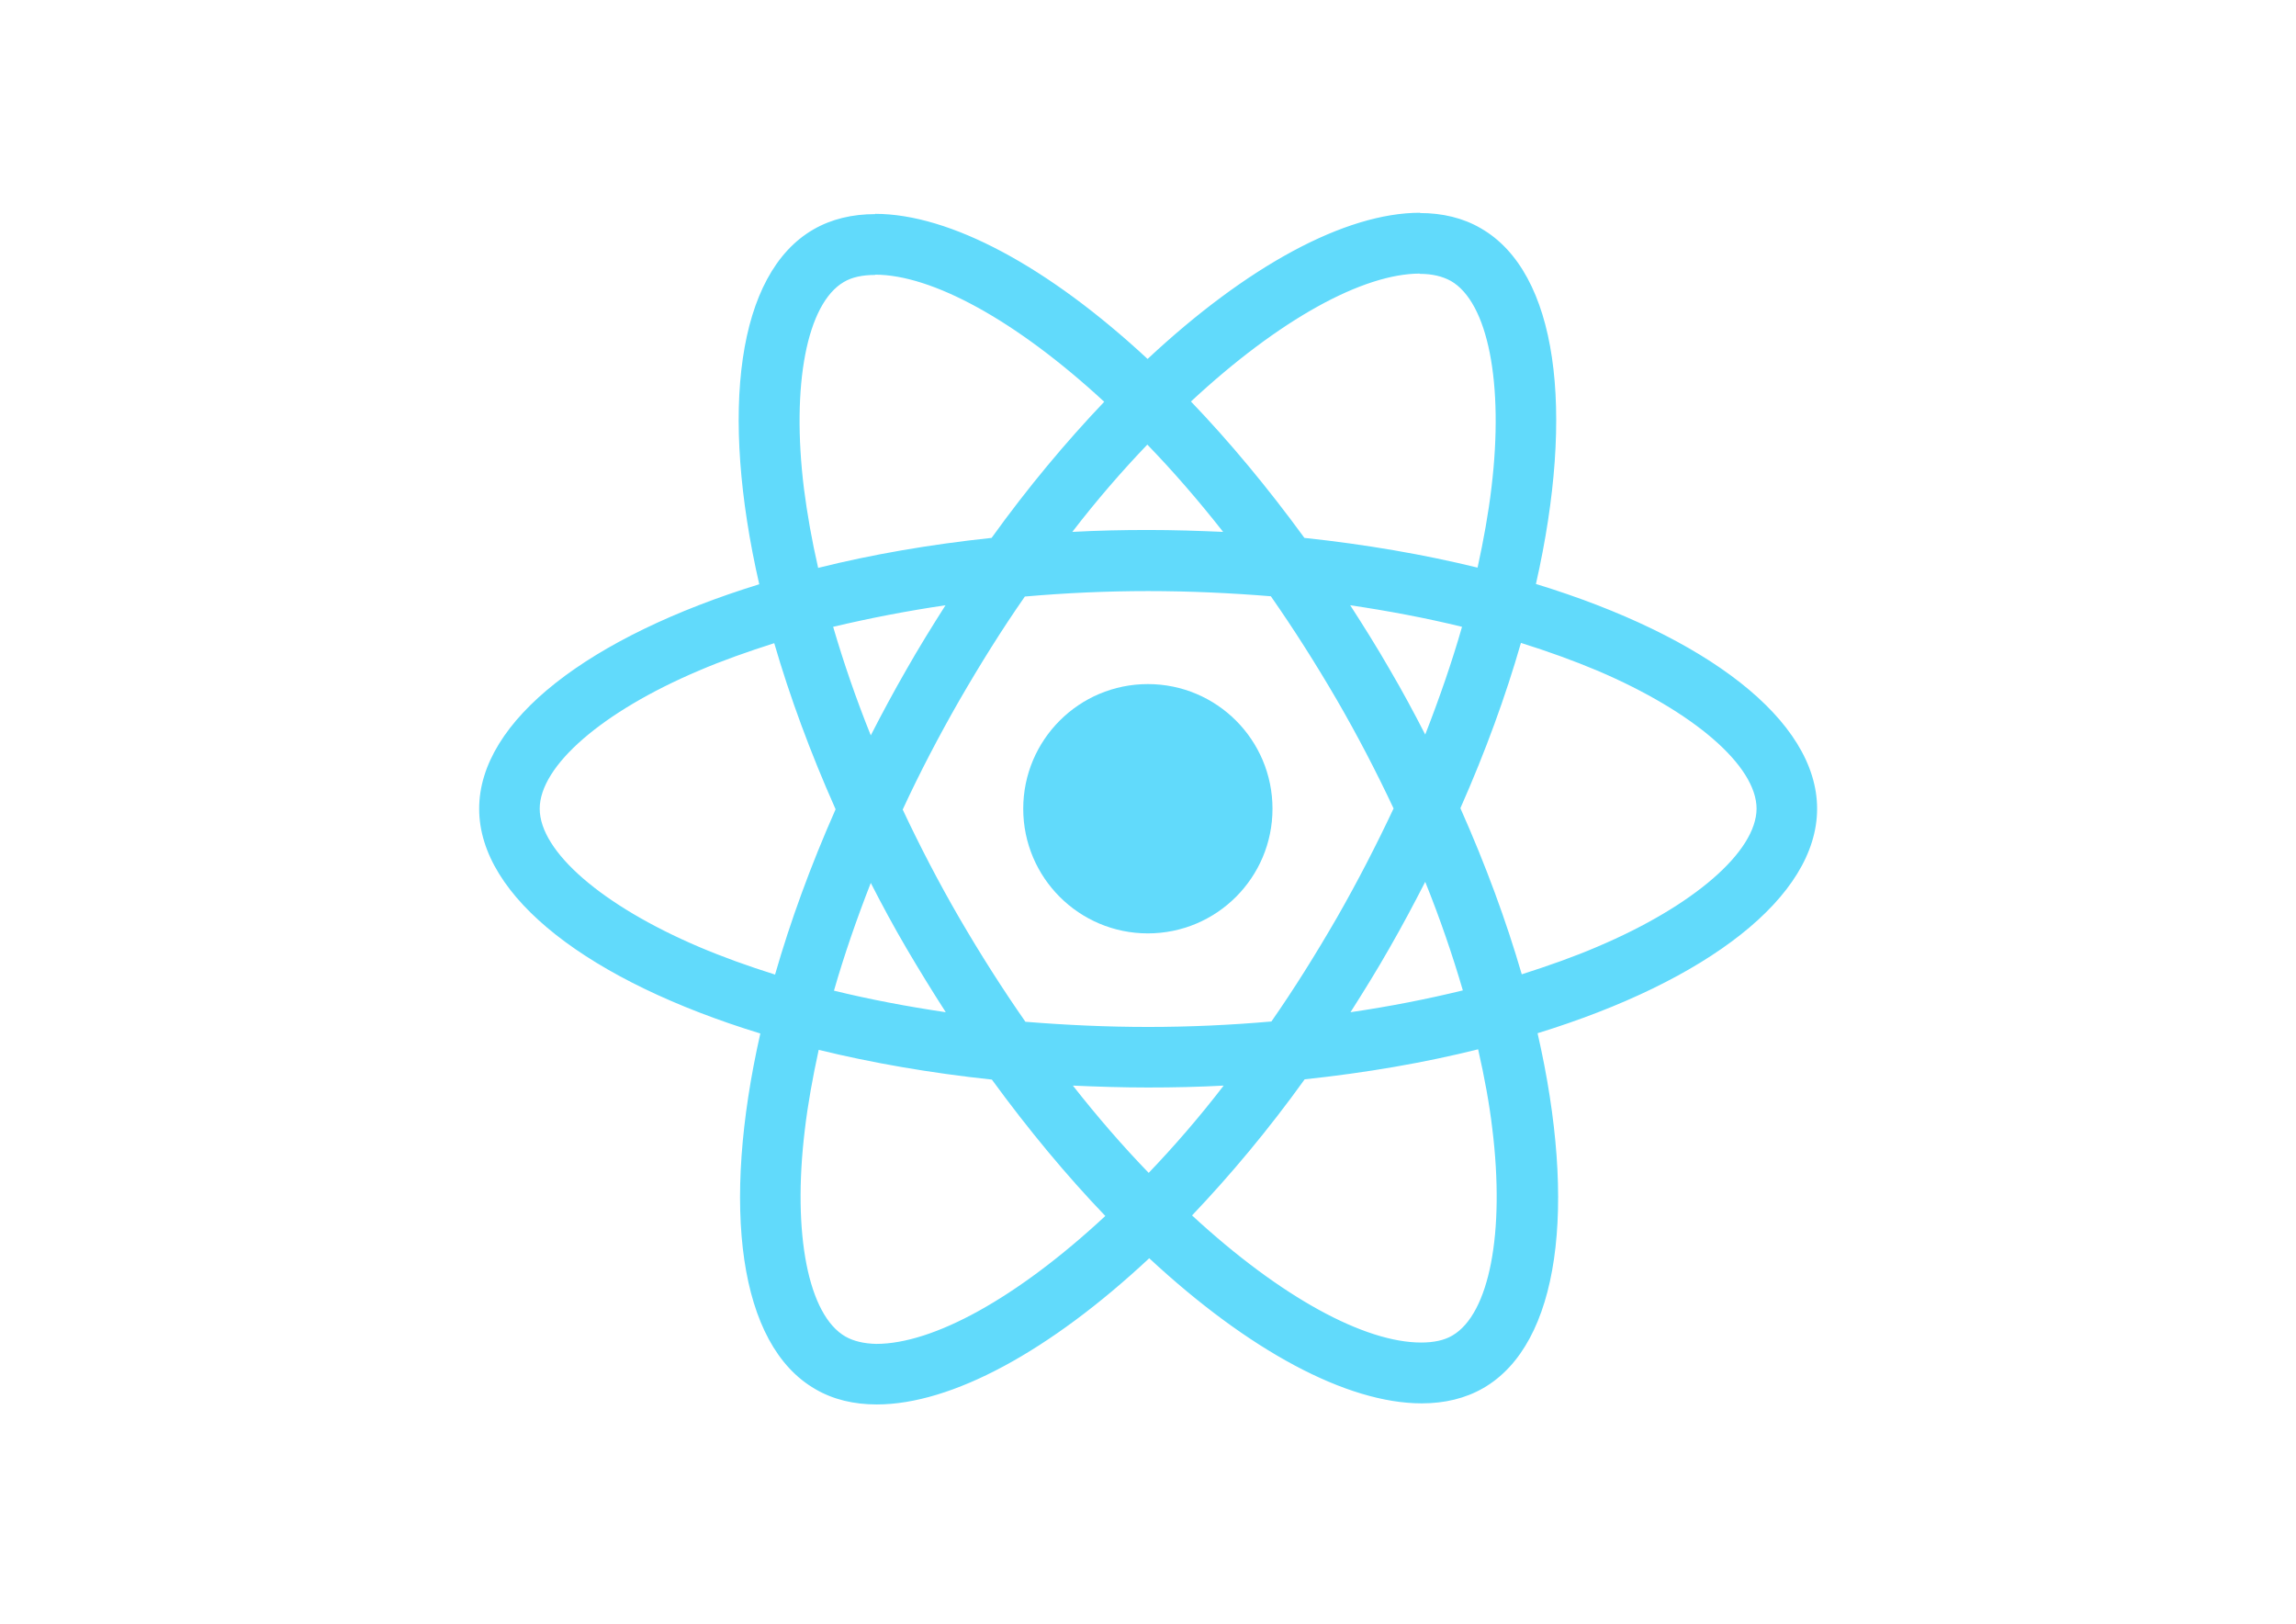
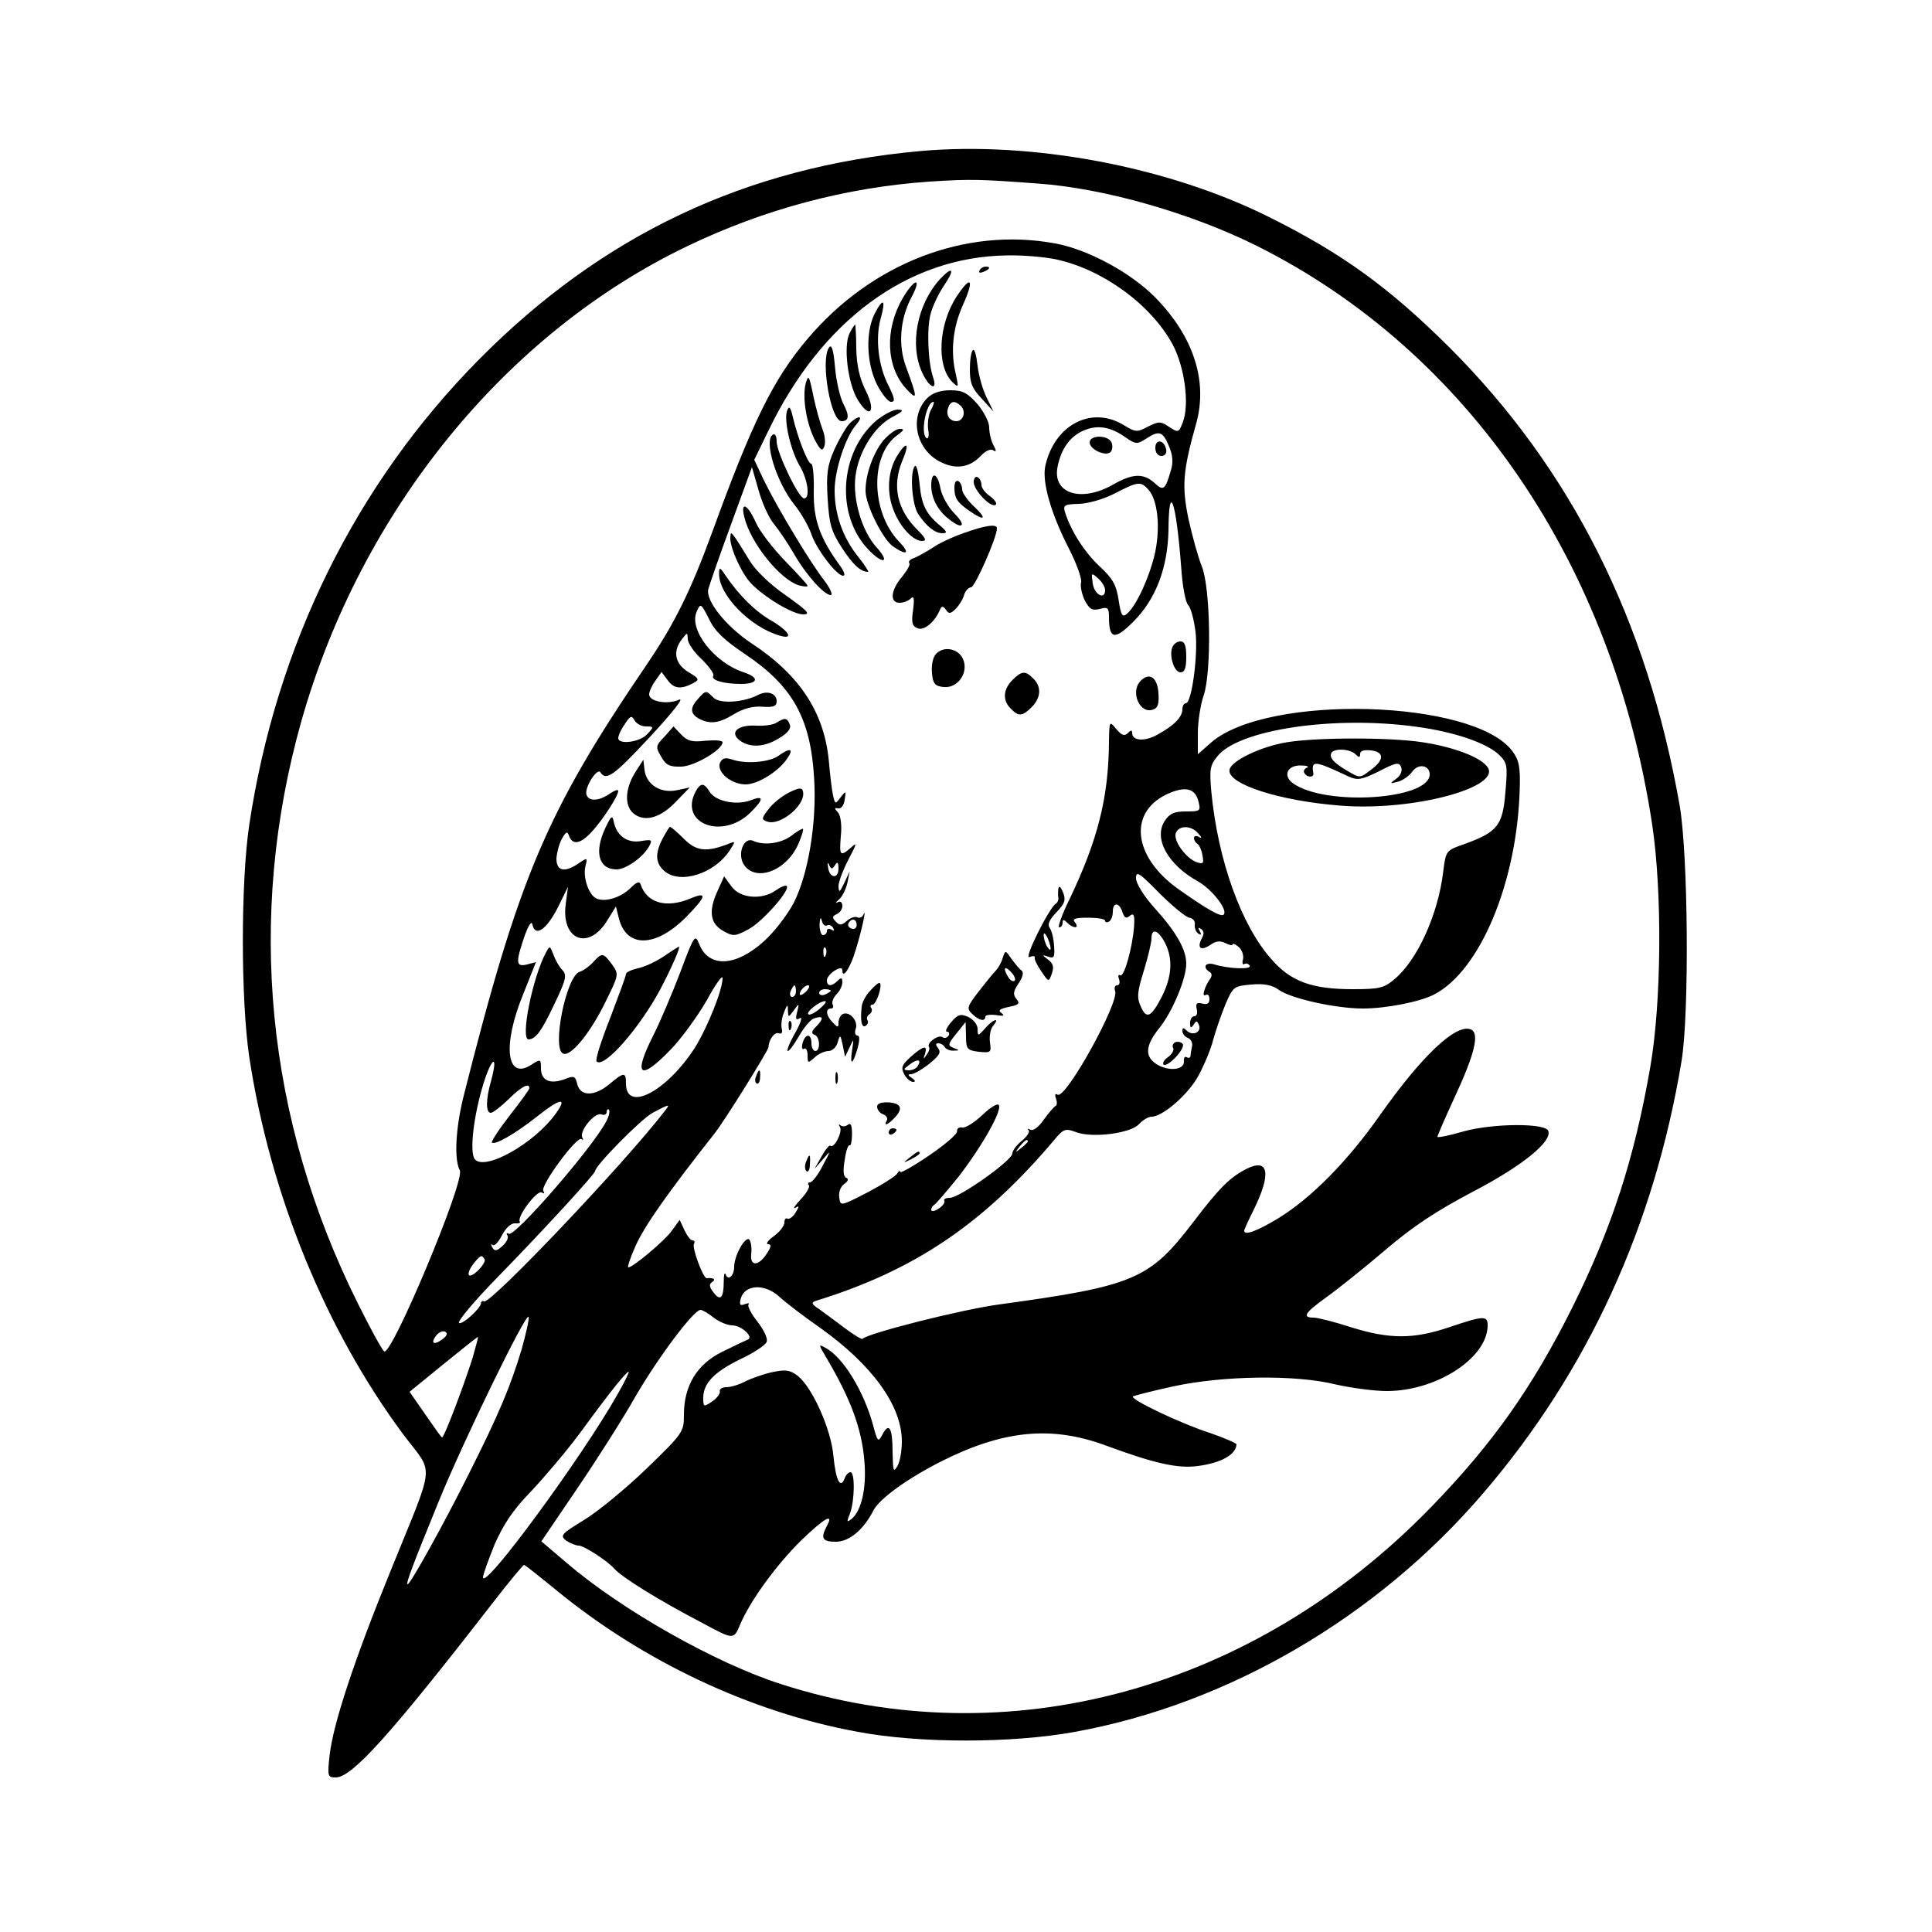
- <svg xmlns="http://www.w3.org/2000/svg" viewBox="0 0 841.9 595.3">
-   <g fill="#61DAFB">
-     <path d="M666.3 296.5c0-32.5-40.7-63.3-103.1-82.4 14.4-63.6 8-114.2-20.2-130.4-6.5-3.8-14.1-5.6-22.4-5.6v22.3c4.6 0 8.3.9 11.4 2.6 13.6 7.8 19.5 37.5 14.9 75.7-1.1 9.4-2.9 19.3-5.1 29.4-19.6-4.8-41-8.5-63.5-10.9-13.5-18.5-27.5-35.3-41.6-50 32.6-30.3 63.2-46.9 84-46.9V78c-27.5 0-63.5 19.6-99.9 53.6-36.4-33.8-72.4-53.2-99.9-53.2v22.3c20.7 0 51.4 16.5 84 46.6-14 14.7-28 31.4-41.3 49.9-22.6 2.4-44 6.1-63.6 11-2.3-10-4-19.7-5.2-29-4.7-38.2 1.1-67.9 14.6-75.8 3-1.8 6.9-2.6 11.5-2.6V78.5c-8.4 0-16 1.8-22.6 5.6-28.1 16.2-34.4 66.7-19.9 130.1-62.2 19.2-102.7 49.9-102.7 82.3 0 32.5 40.7 63.3 103.1 82.4-14.4 63.6-8 114.2 20.2 130.4 6.5 3.8 14.1 5.6 22.5 5.6 27.5 0 63.5-19.6 99.9-53.6 36.4 33.8 72.4 53.2 99.9 53.2 8.4 0 16-1.8 22.6-5.6 28.1-16.2 34.4-66.7 19.9-130.1 62-19.1 102.5-49.9 102.5-82.3zm-130.2-66.7c-3.7 12.9-8.3 26.2-13.5 39.5-4.1-8-8.4-16-13.1-24-4.6-8-9.5-15.8-14.4-23.4 14.2 2.1 27.9 4.7 41 7.9zm-45.8 106.5c-7.8 13.5-15.8 26.3-24.1 38.2-14.9 1.3-30 2-45.2 2-15.1 0-30.2-.7-45-1.9-8.3-11.9-16.4-24.6-24.2-38-7.6-13.1-14.5-26.4-20.8-39.8 6.2-13.4 13.2-26.8 20.7-39.9 7.8-13.5 15.8-26.3 24.1-38.2 14.9-1.3 30-2 45.2-2 15.1 0 30.2.7 45 1.9 8.3 11.9 16.4 24.6 24.2 38 7.6 13.1 14.5 26.4 20.8 39.8-6.3 13.4-13.2 26.8-20.7 39.9zm32.3-13c5.4 13.4 10 26.8 13.8 39.8-13.1 3.2-26.9 5.9-41.2 8 4.9-7.7 9.8-15.6 14.4-23.7 4.6-8 8.9-16.1 13-24.1zM421.2 430c-9.3-9.6-18.6-20.3-27.8-32 9 .4 18.2.7 27.5.7 9.4 0 18.7-.2 27.8-.7-9 11.7-18.3 22.4-27.5 32zm-74.4-58.9c-14.2-2.1-27.9-4.7-41-7.9 3.7-12.9 8.3-26.2 13.5-39.5 4.1 8 8.4 16 13.1 24 4.7 8 9.5 15.8 14.4 23.4zM420.7 163c9.3 9.6 18.6 20.3 27.8 32-9-.4-18.2-.7-27.5-.7-9.4 0-18.7.2-27.8.7 9-11.7 18.3-22.4 27.5-32zm-74 58.9c-4.9 7.7-9.8 15.6-14.4 23.7-4.6 8-8.9 16-13 24-5.4-13.4-10-26.8-13.8-39.8 13.1-3.1 26.9-5.8 41.2-7.9zm-90.5 125.2c-35.4-15.1-58.3-34.9-58.3-50.6 0-15.7 22.9-35.6 58.3-50.6 8.6-3.7 18-7 27.7-10.1 5.7 19.6 13.2 40 22.5 60.9-9.2 20.8-16.6 41.1-22.2 60.6-9.9-3.1-19.3-6.5-28-10.2zM310 490c-13.6-7.8-19.5-37.5-14.9-75.7 1.1-9.4 2.9-19.3 5.1-29.4 19.6 4.8 41 8.5 63.5 10.9 13.5 18.5 27.5 35.3 41.6 50-32.6 30.3-63.2 46.9-84 46.9-4.5-.1-8.3-1-11.3-2.7zm237.2-76.2c4.7 38.2-1.1 67.9-14.6 75.8-3 1.8-6.9 2.6-11.5 2.6-20.7 0-51.4-16.5-84-46.6 14-14.7 28-31.4 41.3-49.9 22.6-2.4 44-6.1 63.6-11 2.3 10.1 4.1 19.8 5.2 29.1zm38.5-66.7c-8.6 3.7-18 7-27.7 10.1-5.7-19.6-13.2-40-22.5-60.9 9.2-20.8 16.6-41.1 22.2-60.6 9.9 3.1 19.3 6.5 28.1 10.2 35.4 15.1 58.3 34.9 58.3 50.6-.1 15.7-23 35.6-58.4 50.6zM320.8 78.4z" />
-     <circle cx="420.9" cy="296.5" r="45.7" />
-     <path d="M520.5 78.1z" />
+ <svg xmlns="http://www.w3.org/2000/svg" version="1.0" width="500pt" height="500pt" viewBox="0 0 500 500" preserveAspectRatio="xMidYMid meet">
+   <g transform="translate(0,500) scale(0.1,-0.1)" fill="#000000" stroke="none">
+     <path d="M2381 4609 c-451 -41 -823 -217 -1143 -541 -317 -321 -523 -737 -593 -1203 -22 -148 -22 -451 0 -600 54 -356 198 -708 400 -979 79 -105 83 -62 -34 -351 -95 -233 -149 -397 -158 -478 -6 -54 -5 -57 16 -57 42 0 142 111 404 449 43 56 81 101 83 101 3 0 39 -29 82 -64 225 -185 504 -317 782 -368 160 -30 398 -30 562 0 397 72 782 297 1056 617 271 316 443 691 514 1120 20 123 17 533 -5 660 -84 480 -281 871 -596 1186 -156 155 -277 243 -468 338 -261 130 -612 196 -902 170z m305 -84 c172 -12 398 -77 568 -162 545 -273 920 -822 1022 -1498 26 -175 24 -458 -5 -626 -41 -236 -99 -416 -202 -623 -103 -206 -205 -351 -364 -515 -460 -475 -1098 -649 -1685 -459 -168 54 -409 190 -552 312 l-67 57 93 137 c51 75 119 182 150 237 58 100 151 225 169 225 5 0 20 -9 34 -20 14 -11 36 -20 48 -20 24 0 57 -31 40 -37 -5 -2 -35 -16 -65 -31 -66 -32 -100 -88 -100 -163 0 -45 -2 -48 -97 -140 -54 -52 -127 -112 -162 -133 -59 -36 -62 -40 -46 -53 11 -7 25 -13 33 -13 13 0 75 -40 92 -60 21 -23 114 -81 231 -142 78 -42 78 -42 95 -1 26 61 94 154 157 216 60 58 86 73 67 38 -17 -32 -12 -41 23 -41 35 0 72 31 98 82 16 30 88 82 175 126 161 81 285 93 426 41 127 -47 187 -60 238 -53 61 8 99 30 100 56 0 3 -30 16 -67 29 -73 23 -208 87 -201 95 3 2 49 14 104 26 129 28 317 31 421 5 40 -9 99 -17 132 -17 129 0 261 86 261 170 0 26 -11 25 -100 -5 -92 -31 -154 -31 -253 0 -43 14 -87 25 -97 25 -31 0 -24 12 33 53 28 20 97 75 151 121 72 62 135 103 228 152 125 65 205 129 195 157 -6 21 -144 20 -219 -1 -38 -11 -68 -17 -68 -14 0 3 20 49 44 101 53 114 66 168 42 177 -38 15 -126 -68 -234 -221 -84 -120 -179 -216 -264 -268 -56 -34 -88 -45 -88 -32 0 3 11 27 24 53 47 95 40 137 -20 106 -42 -22 -69 -49 -136 -137 -113 -148 -152 -165 -503 -213 -96 -13 -338 -74 -353 -89 -2 -2 -23 11 -46 28 -23 18 -53 39 -66 49 -19 12 -21 17 -10 21 257 79 436 200 621 420 22 26 27 27 54 17 42 -16 142 -3 163 21 9 10 24 19 32 19 29 0 96 58 122 107 14 26 32 68 38 93 7 25 21 66 32 92 19 44 21 46 66 50 34 3 54 -1 72 -14 31 -22 146 -48 217 -48 60 0 147 17 184 36 119 61 215 290 222 531 2 59 -2 76 -19 99 -99 134 -635 149 -780 22 l-34 -30 0 55 c0 30 7 74 15 97 21 61 18 280 -5 335 -9 22 -24 76 -34 121 -18 86 -15 125 20 249 30 109 -7 224 -106 325 -63 64 -173 124 -259 140 -232 43 -476 -51 -642 -248 -88 -104 -142 -214 -245 -497 -56 -153 -97 -237 -171 -346 -260 -382 -330 -548 -474 -1119 -20 -82 -24 -161 -9 -189 14 -27 -179 -487 -196 -468 -7 6 -37 62 -67 122 -239 478 -290 1002 -147 1509 154 543 528 1004 1001 1230 198 95 409 151 624 166 107 7 133 6 281 -5z m46 -196 c122 -26 246 -117 302 -219 32 -59 45 -157 27 -203 -10 -27 -12 -27 -35 -12 -22 15 -27 15 -55 1 -28 -15 -32 -15 -63 4 -84 51 -180 0 -203 -107 -8 -41 14 -120 61 -212 20 -39 34 -78 32 -88 -3 -10 2 -31 9 -46 12 -23 19 -28 39 -23 21 6 24 3 24 -21 0 -58 15 -60 63 -12 58 58 89 139 91 237 1 130 20 75 33 -97 3 -47 11 -90 18 -97 7 -7 15 -38 19 -69 7 -60 -10 -185 -25 -185 -5 0 -9 -7 -9 -16 0 -20 -23 -43 -66 -66 -33 -18 -64 -15 -64 5 0 8 -3 8 -11 0 -9 -9 -16 -6 -30 10 -18 22 -18 22 -19 -33 -1 -144 -29 -254 -102 -407 -20 -40 -31 -73 -27 -73 5 0 9 5 9 12 0 9 3 9 12 0 16 -16 33 -15 20 1 -8 9 0 12 34 12 24 0 44 -3 44 -8 0 -4 5 -5 10 -2 6 3 10 15 10 26 0 25 17 24 25 -2 5 -15 10 -17 19 -9 10 8 13 2 11 -27 -4 -55 -26 -134 -36 -127 -5 3 -6 -2 -3 -10 3 -9 1 -16 -5 -16 -6 0 -8 -7 -5 -15 11 -29 -128 -281 -149 -268 -6 4 -8 0 -4 -10 3 -9 3 -17 -1 -19 -4 -2 -18 -18 -31 -36 -13 -19 -27 -29 -34 -26 -7 4 -9 4 -5 -1 4 -4 -4 -16 -17 -27 -14 -11 -25 -26 -25 -33 0 -18 -137 -115 -162 -115 -11 0 -17 -4 -14 -8 2 -4 -4 -13 -15 -20 -10 -7 -19 -8 -19 -3 0 5 4 11 8 13 4 2 32 35 63 73 60 78 113 171 104 185 -3 6 -22 -6 -42 -25 -20 -19 -43 -34 -52 -33 -9 2 -15 -3 -14 -9 2 -7 -31 -35 -72 -63 -41 -28 -75 -47 -75 -43 0 4 -4 3 -8 -4 -4 -7 -39 -29 -77 -49 -70 -36 -70 -36 -73 -13 -2 13 3 28 13 35 10 7 12 13 5 16 -7 2 -9 18 -4 45 3 24 9 41 13 39 3 -2 6 11 6 29 0 23 -3 30 -11 24 -6 -5 -15 -5 -19 -1 -5 4 -5 1 -1 -5 7 -13 -16 -57 -25 -48 -3 2 -13 -10 -23 -28 l-18 -32 22 25 c21 25 21 24 -1 -17 -12 -24 -27 -43 -33 -43 -5 0 -6 -3 -3 -7 4 -4 -5 -20 -20 -36 -16 -17 -22 -27 -15 -23 11 7 11 4 1 -12 -7 -12 -17 -18 -21 -16 -4 3 -8 -1 -8 -10 0 -8 -12 -24 -27 -35 -16 -11 -22 -21 -15 -21 9 0 8 -7 -4 -25 -21 -32 -43 -33 -40 -1 2 14 0 30 -4 37 -9 14 -40 -39 -40 -70 0 -23 -16 -37 -22 -19 -3 7 -5 -2 -5 -20 0 -41 -9 -51 -27 -26 -11 14 -11 21 -3 26 11 7 3 12 -14 10 -9 -1 -39 80 -33 89 3 5 1 9 -4 9 -5 0 -14 12 -21 27 l-12 26 -21 -29 c-19 -26 -100 -94 -112 -94 -3 0 5 25 19 56 23 52 87 142 203 289 26 32 140 216 141 225 0 19 16 40 26 36 8 -3 11 2 8 12 -2 10 0 28 6 42 8 21 10 22 10 6 1 -20 1 -20 16 0 13 18 14 18 8 -5 -5 -19 -3 -22 7 -16 8 5 2 -13 -12 -38 -15 -26 -23 -47 -19 -47 4 0 17 18 29 39 12 21 29 42 38 45 25 9 27 1 7 -20 -13 -12 -14 -19 -5 -22 14 -4 16 -42 2 -42 -5 0 -10 9 -10 20 0 26 -16 26 -23 0 -3 -11 -1 -18 4 -14 5 3 9 -5 9 -17 0 -21 1 -21 18 -6 10 10 27 17 36 17 10 0 21 10 24 23 6 20 7 20 13 -8 l6 -30 12 25 c11 24 11 23 6 -9 -6 -41 2 -37 15 8 5 20 5 31 -1 31 -6 0 -8 8 -4 19 6 20 -18 46 -35 36 -5 -3 -10 -13 -10 -21 0 -14 -2 -14 -15 0 -17 17 -20 36 -4 36 5 0 7 5 4 10 -3 6 1 17 9 26 9 8 16 23 16 32 0 12 -3 13 -12 4 -16 -16 -28 -15 -28 1 0 7 9 18 20 25 13 8 20 8 20 1 0 -25 21 6 35 54 16 52 29 113 19 89 -3 -6 -10 -9 -15 -6 -6 3 -18 -1 -27 -9 -14 -12 -19 -13 -29 -2 -10 10 -9 14 2 19 8 3 15 13 15 21 0 10 -5 14 -12 10 -7 -4 -6 -1 3 7 9 7 18 27 22 43 l6 30 -14 -30 c-12 -25 -14 -26 -15 -9 0 12 12 43 26 70 21 40 23 46 7 31 -29 -25 -31 -22 -27 29 3 27 0 52 -7 61 -10 11 -10 13 0 11 8 -2 15 8 17 22 4 24 3 24 -11 6 -13 -18 -14 -17 -19 5 -3 13 -8 54 -11 90 -12 125 -75 222 -200 304 -66 44 -119 110 -112 140 3 11 29 87 59 168 l54 148 17 -59 c9 -33 27 -73 40 -88 13 -16 36 -50 51 -76 32 -56 79 -108 96 -108 6 0 -1 17 -17 38 -36 46 -122 189 -156 259 l-25 53 35 72 c138 289 363 454 620 457 40 1 96 -4 125 -10z m181 -461 c26 -18 30 -18 52 -4 35 23 44 20 60 -18 10 -23 12 -43 5 -64 -14 -49 -19 -54 -42 -32 -29 26 -57 25 -109 -5 -82 -46 -156 -22 -142 47 9 46 32 79 68 94 35 15 69 10 108 -18z m59 -135 c24 -27 31 -95 18 -160 -13 -62 -49 -141 -73 -161 -12 -11 -16 -5 -22 35 -6 39 -15 56 -50 88 -39 37 -73 90 -89 140 -5 18 -1 20 37 21 24 1 63 12 92 27 60 31 67 32 87 10z m-112 -260 c0 -27 -28 -12 -32 17 -4 28 -4 29 14 13 10 -9 18 -22 18 -30z m-933 -165 c124 -83 171 -166 180 -323 7 -114 -15 -247 -53 -322 -16 -30 -50 -75 -77 -99 -74 -67 -144 -69 -168 -6 -10 25 -13 21 -48 -73 -21 -55 -52 -128 -69 -162 -55 -108 -37 -123 44 -39 28 29 70 87 93 127 22 41 41 67 41 58 0 -31 -39 -128 -72 -181 -73 -113 -178 -168 -178 -92 0 30 -5 30 -42 -1 -39 -33 -76 -33 -84 -1 -5 21 -8 23 -33 13 -38 -14 -61 -3 -61 28 0 24 -1 25 -24 10 -65 -43 -77 48 -22 182 l33 83 -23 -6 c-29 -7 -30 4 -7 72 11 31 19 42 21 31 7 -33 36 -13 65 43 l27 55 -6 -45 c-12 -93 59 -121 107 -43 l23 37 8 -32 c20 -76 95 -74 173 4 54 55 57 68 10 48 -61 -25 -111 -11 -127 37 -3 9 -10 7 -26 -9 -24 -24 -64 -37 -87 -28 -21 8 -37 55 -30 84 6 23 5 23 -17 8 -36 -25 -58 -21 -58 12 1 15 7 38 14 51 11 19 14 21 19 7 9 -24 30 -20 59 12 27 29 68 92 68 105 0 5 -10 1 -22 -7 -27 -19 -54 -21 -60 -3 -7 17 28 72 36 58 15 -23 35 -8 130 94 59 64 88 101 73 94 -29 -13 -77 -5 -77 14 0 7 7 23 16 35 l16 23 15 -20 c16 -23 34 -26 65 -10 19 10 19 12 -11 30 -34 21 -41 53 -16 85 14 18 14 18 15 0 0 -10 16 -34 36 -52 19 -19 33 -38 30 -43 -7 -11 27 -21 71 -21 45 0 50 16 8 30 -77 25 -143 111 -122 157 10 23 11 22 32 -19 15 -32 40 -55 92 -90z m-255 -188 c20 0 21 -1 3 -20 -19 -21 -75 -28 -75 -10 0 6 7 22 17 36 14 22 18 23 25 10 5 -9 18 -16 30 -16z m1995 -1 c96 -13 178 -41 211 -71 23 -22 24 -27 18 -98 -7 -86 -20 -103 -105 -134 -49 -17 -49 -17 -56 -72 -13 -110 -67 -229 -126 -278 -27 -23 -39 -26 -108 -26 -106 0 -161 20 -211 78 -78 88 -138 256 -155 432 -5 57 -4 69 15 92 54 70 303 107 517 77z m-566 -191 c7 -27 6 -28 -32 -28 -30 0 -42 -5 -55 -25 -29 -45 8 -113 88 -157 36 -21 76 -73 65 -85 -7 -7 -42 13 -116 65 -122 86 -133 206 -21 251 40 16 63 9 71 -21z m0 -85 c10 -11 10 -14 2 -9 -7 4 -13 3 -13 -3 0 -5 4 -12 9 -15 5 -3 11 -17 13 -30 4 -21 2 -23 -16 -17 -28 11 -60 56 -53 75 8 21 41 20 58 -1z m-940 -82 c6 10 9 8 9 -9 0 -28 -24 -25 -27 4 -2 11 0 14 3 5 5 -11 8 -11 15 0z m917 -136 c9 -1 16 -9 14 -18 -1 -8 3 -19 9 -23 8 -5 9 -3 4 6 -5 9 -4 11 3 6 8 -5 9 -13 2 -25 -13 -25 -2 -33 23 -16 14 10 25 11 39 4 10 -5 18 -7 18 -3 0 3 7 1 16 -7 8 -7 13 -21 11 -31 -3 -10 -1 -16 3 -13 5 3 11 1 14 -4 7 -11 -56 -8 -91 3 -23 7 -32 -7 -13 -19 7 -4 7 -11 2 -18 -14 -19 -23 -49 -12 -42 6 3 10 -1 10 -11 0 -11 -6 -15 -19 -11 -14 3 -17 0 -14 -14 3 -11 0 -19 -6 -19 -6 0 -11 -8 -11 -17 0 -14 2 -15 9 -5 7 11 9 11 14 -1 7 -19 -17 -29 -32 -14 -8 8 -11 8 -11 -1 0 -7 6 -15 14 -18 8 -3 13 -13 11 -22 -2 -9 -4 -21 -4 -25 -1 -5 -5 -6 -10 -3 -5 3 -8 -2 -7 -11 1 -23 -41 -26 -71 -7 -31 20 -29 48 7 93 34 42 70 128 70 167 0 36 -25 81 -81 143 -29 32 -49 65 -49 78 0 20 8 15 60 -38 33 -33 68 -62 78 -64z m-938 -20 c5 3 12 0 16 -6 4 -8 3 -9 -4 -5 -7 4 -12 2 -12 -3 0 -6 -4 -11 -10 -11 -5 0 -9 12 -9 28 1 17 3 20 6 9 2 -9 8 -15 13 -12z m77 1 c0 -8 -6 -12 -14 -9 -7 3 -10 9 -7 14 8 14 21 11 21 -5z m798 -46 c21 -41 18 -87 -8 -139 -28 -54 -40 -60 -55 -25 -10 21 -9 37 8 91 11 36 20 74 20 84 0 28 17 23 35 -11z m-878 -32 c-3 -8 -6 -5 -6 6 -1 11 2 17 5 13 3 -3 4 -12 1 -19z m-77 -93 c0 -8 -4 -15 -10 -15 -5 0 -7 7 -4 15 4 8 8 15 10 15 2 0 4 -7 4 -15z m28 1 c-7 -8 -15 -12 -17 -11 -5 6 10 25 20 25 5 0 4 -6 -3 -14z m62 0 c0 -2 -7 -6 -15 -10 -8 -3 -15 -1 -15 4 0 6 7 10 15 10 8 0 15 -2 15 -4z m-29 -47 c-13 -11 -26 -17 -29 -14 -7 6 29 34 43 34 6 0 -1 -9 -14 -20z m-850 -186 c-14 -48 -14 -83 -1 -83 6 0 26 16 46 35 32 32 54 44 54 29 0 -4 -23 -35 -51 -71 -28 -36 -48 -67 -46 -70 8 -7 59 22 115 66 61 49 82 53 51 10 -56 -79 -187 -152 -211 -118 -13 20 -2 113 23 194 22 71 39 78 20 8z m448 -80 c-103 -134 -448 -497 -466 -491 -4 2 -8 0 -8 -4 0 -13 -48 -57 -57 -52 -5 4 41 59 104 123 116 119 248 263 248 270 0 14 119 135 149 151 45 24 47 24 30 3z m-150 -25 c-36 -69 -237 -300 -252 -291 -6 3 -7 1 -4 -4 4 -6 -2 -18 -12 -27 -15 -14 -21 -15 -27 -4 -4 7 -4 10 1 6 4 -4 15 7 24 25 10 19 23 31 33 31 10 -1 16 1 13 5 -7 13 45 82 57 75 7 -4 8 -3 4 4 -8 14 88 144 99 134 5 -4 5 -2 2 4 -9 16 32 66 49 60 8 -3 14 0 14 6 0 6 3 9 6 6 3 -4 0 -17 -7 -30z m1091 -52 c0 -2 -8 -10 -17 -17 -16 -13 -17 -12 -4 4 13 16 21 21 21 13z m-1406 -305 c3 -4 -5 -18 -19 -31 -26 -24 -31 -6 -6 24 15 18 18 19 25 7z m763 -97 c15 -14 62 -50 105 -80 135 -96 212 -202 212 -294 0 -25 -5 -54 -12 -65 -10 -17 -11 -11 -12 36 0 64 -9 79 -26 47 -11 -21 -13 -20 -24 22 -24 89 -78 178 -124 202 -18 10 -18 9 1 -23 64 -108 93 -185 100 -270 6 -69 -7 -128 -33 -150 -13 -10 -13 -8 -4 15 12 33 13 106 1 106 -5 0 -12 -7 -15 -16 -11 -29 -23 -5 -29 57 -6 70 -54 177 -92 208 -21 16 -32 17 -66 10 -23 -5 -54 -16 -70 -24 -15 -8 -37 -15 -49 -15 -11 0 -19 -5 -17 -11 1 -6 -8 -18 -20 -26 -22 -15 -23 -14 -23 9 0 38 28 67 95 100 35 16 66 37 69 45 4 8 -7 31 -24 53 -16 20 -26 40 -23 44 4 4 0 4 -9 1 -13 -5 -15 -2 -11 14 10 37 62 40 100 5z m-667 -136 c-29 -96 -58 -166 -137 -323 -65 -130 -151 -285 -158 -285 -6 0 15 54 79 211 65 160 229 496 234 481 2 -6 -7 -44 -18 -84z m-205 26 c-23 -17 -32 -10 -15 11 7 8 17 12 23 8 6 -4 3 -11 -8 -19z m79 -45 c-19 -62 -74 -209 -80 -209 -2 0 -21 27 -43 59 l-41 59 87 71 c48 39 88 71 90 71 1 0 -5 -23 -13 -51z m375 -96 c-91 -162 -348 -512 -349 -475 0 7 14 45 30 85 23 52 48 90 94 137 34 36 91 103 126 150 81 111 121 160 127 160 2 0 -10 -26 -28 -57z" />
+     <path d="M2535 4300 c-3 -6 1 -7 9 -4 18 7 21 14 7 14 -6 0 -13 -4 -16 -10z" />
+     <path d="M2433 4278 c-60 -66 -80 -171 -46 -243 18 -39 40 -48 28 -12 -14 41 -17 130 -6 167 6 21 22 54 36 74 27 40 20 48 -12 14z" />
+     <path d="M2336 4228 c-47 -81 -43 -178 10 -235 29 -31 29 -24 -1 57 -21 56 -16 123 13 179 29 54 10 53 -22 -1z" />
+     <path d="M2476 4233 c-48 -73 -53 -181 -11 -222 16 -15 16 -14 9 19 -15 60 -8 124 19 183 29 65 20 76 -17 20z" />
+     <path d="M2264 4189 c-24 -47 -22 -127 5 -183 13 -25 29 -46 37 -46 11 0 10 8 -6 41 -27 51 -35 123 -21 174 14 50 7 56 -15 14z" />
+     <path d="M2199 4138 c-17 -32 -5 -131 21 -173 32 -52 48 -30 20 25 -15 30 -23 64 -24 107 0 34 -2 63 -3 63 -1 0 -8 -10 -14 -22z" />
+     <path d="M2145 4100 c-22 -34 5 -190 33 -190 19 0 21 14 5 44 -9 17 -19 60 -22 96 -4 46 -9 61 -16 50z" />
+     <path d="M2518 4094 c-5 -4 -8 -27 -8 -51 0 -34 6 -49 31 -75 l30 -33 -17 35 c-10 19 -21 57 -24 83 -3 27 -8 45 -12 41z" />
+     <path d="M2085 4007 c-9 -36 2 -103 24 -146 14 -26 19 -30 24 -17 4 9 2 29 -4 44 -6 15 -17 54 -24 87 -11 54 -13 57 -20 32z" />
+     <path d="M2400 3970 c-47 -47 -31 -131 31 -164 41 -22 78 -17 108 15 11 12 25 18 31 14 9 -6 9 -2 1 13 -6 11 -11 32 -11 46 0 14 -14 41 -31 61 -26 29 -38 35 -70 35 -25 0 -46 -7 -59 -20z m9 -31 c-6 -12 -9 -34 -7 -50 3 -15 1 -26 -4 -23 -17 11 -1 94 18 94 2 0 0 -10 -7 -21z m78 10 c14 -14 6 -39 -12 -39 -18 0 -28 17 -21 35 6 18 18 19 33 4z" />
+     <path d="M2037 3937 c-9 -24 9 -104 34 -145 20 -35 26 -82 10 -82 -14 0 -71 119 -71 147 0 14 -4 22 -10 18 -24 -15 9 -122 55 -180 18 -22 37 -56 44 -75 12 -39 66 -110 83 -110 6 0 3 10 -6 23 -54 74 -71 121 -70 195 1 39 -2 72 -7 72 -8 0 -34 65 -47 120 -6 27 -10 31 -15 17z" />
+     <path d="M2266 3910 c-94 -83 -103 -244 -19 -332 38 -40 58 -35 22 5 -38 41 -63 125 -55 185 8 63 49 128 94 152 30 16 33 19 15 20 -12 0 -38 -14 -57 -30z" />
+     <path d="M2197 3902 c-9 -10 -26 -40 -38 -66 -18 -41 -21 -63 -17 -127 4 -65 9 -84 37 -127 28 -43 48 -62 68 -62 2 0 -9 18 -26 39 -40 50 -61 110 -61 172 0 53 29 140 56 170 9 11 13 19 7 19 -5 0 -17 -8 -26 -18z" />
+     <path d="M2286 3860 c-26 -32 -46 -87 -46 -130 0 -36 44 -125 71 -144 36 -25 46 -19 16 12 -74 77 -76 227 -3 277 16 12 17 15 4 15 -9 0 -28 -14 -42 -30z" />
+     <path d="M2321 3819 c-24 -40 -27 -96 -7 -143 17 -42 50 -76 72 -76 13 0 10 7 -11 28 -53 52 -67 114 -40 179 20 47 12 54 -14 12z" />
+     <path d="M2368 3794 c-14 -14 -8 -99 8 -124 22 -33 44 -50 63 -50 13 0 12 4 -4 18 -39 32 -50 55 -55 109 -3 30 -8 51 -12 47z" />
+     <path d="M2410 3744 c0 -32 16 -64 44 -86 36 -30 49 -20 17 12 -17 17 -33 46 -37 65 -7 41 -24 47 -24 9z" />
+     <path d="M2520 3752 c0 -21 46 -69 57 -58 4 3 -3 13 -15 22 -12 8 -22 21 -22 29 0 8 -4 17 -10 20 -5 3 -10 -2 -10 -13z" />
+     <path d="M2470 3738 c0 -28 8 -39 40 -61 39 -27 45 -20 11 12 -17 16 -31 36 -31 44 0 9 -4 19 -10 22 -6 3 -10 -4 -10 -17z" />
+     <path d="M1926 3663 c15 -66 92 -163 142 -178 12 -3 22 -4 22 -1 0 3 -26 31 -58 64 -31 32 -66 77 -76 100 -21 47 -40 56 -30 15z" />
+     <path d="M2493 3620 c-29 -10 -65 -27 -80 -38 -16 -10 -37 -22 -47 -26 -10 -3 -16 -9 -13 -13 4 -3 -5 -19 -18 -35 -30 -35 -33 -68 -7 -68 10 0 23 5 29 11 8 8 10 1 6 -30 -5 -33 -2 -42 12 -47 17 -7 45 17 58 49 4 9 8 9 15 -1 7 -11 12 -11 25 2 9 9 19 25 22 36 3 11 12 20 18 20 10 0 68 131 67 153 0 12 -32 7 -87 -13z" />
+     <path d="M1890 3607 c0 -26 28 -89 53 -116 34 -36 108 -81 136 -81 20 0 11 9 -45 49 -41 28 -79 65 -94 90 -14 23 -30 49 -37 59 -12 16 -12 16 -13 -1z" />
+     <path d="M1861 3515 c-1 -54 80 -138 157 -160 37 -11 25 11 -22 39 -42 24 -83 65 -118 116 -15 23 -17 23 -17 5z" />
+     <path d="M3034 3325 c-9 -23 5 -65 21 -65 11 0 15 11 15 40 0 29 -4 40 -15 40 -9 0 -18 -7 -21 -15z" />
+     <path d="M2421 3306 c-7 -8 -11 -30 -9 -48 2 -27 8 -34 30 -36 37 -4 66 38 50 73 -13 28 -52 34 -71 11z" />
+     <path d="M2620 3240 c-24 -24 -26 -53 -4 -74 20 -21 30 -20 54 4 24 24 26 53 4 74 -20 21 -30 20 -54 -4z" />
+     <path d="M2952 3238 c-28 -28 -2 -88 33 -74 12 4 15 16 13 43 -3 40 -23 54 -46 31z" />
+     <path d="M2739 2700 c-1 -8 -1 -19 0 -24 1 -5 -2 -12 -7 -15 -18 -13 -83 -143 -68 -138 9 4 15 3 14 -1 -2 -4 6 -20 17 -36 19 -28 19 -28 27 -6 6 17 4 26 -9 36 -17 13 -17 14 0 8 15 -5 17 -1 15 27 -1 19 -6 40 -11 47 -7 9 -2 21 17 41 22 23 25 32 17 52 -6 14 -10 18 -12 9z m-20 -155 c0 -5 -4 -3 -9 5 -5 8 -9 22 -9 30 0 16 17 -16 18 -35z" />
+     <path d="M2595 2521 c-3 -12 -12 -27 -18 -33 -7 -7 -27 -32 -45 -55 -29 -38 -31 -43 -16 -57 17 -17 34 -21 34 -7 0 4 12 6 28 4 19 -3 23 -2 14 5 -10 7 -5 11 18 16 27 5 30 9 21 20 -10 12 -9 20 5 41 11 16 14 29 8 33 -6 4 -17 18 -26 30 -16 23 -16 24 -23 3z m31 -59 c-4 -3 -11 0 -16 8 -15 24 -11 33 6 15 9 -9 13 -19 10 -23z" />
+     <path d="M2253 2437 c-12 -12 -22 -31 -23 -42 -4 -37 0 -56 10 -50 6 4 8 10 5 15 -3 5 -1 11 5 15 6 4 8 11 5 16 -4 5 -2 9 3 9 10 0 26 49 19 56 -2 2 -13 -6 -24 -19z" />
+     <path d="M2461 2354 c-11 -13 -16 -24 -10 -24 5 0 7 -5 4 -10 -4 -6 -11 -8 -16 -4 -11 7 -41 -15 -35 -25 3 -4 0 -13 -6 -21 -8 -12 -9 -12 -4 3 7 23 -4 21 -37 -8 -23 -21 -26 -28 -17 -45 6 -11 16 -20 23 -20 7 0 6 4 -3 10 -11 7 -11 10 -2 10 7 0 28 12 47 27 26 21 31 30 23 40 -7 9 -7 13 0 13 6 0 14 -4 17 -10 3 -5 14 -10 23 -9 16 0 16 1 0 7 -16 6 -15 10 7 37 l24 30 1 -36 c0 -34 3 -37 33 -41 31 -3 33 -2 29 24 -2 16 1 35 8 43 20 24 -1 17 -21 -7 -18 -20 -19 -20 -19 -1 0 11 -10 24 -24 31 -20 9 -27 7 -45 -14z m-86 -113 c-3 -6 -14 -11 -23 -11 -15 1 -15 2 2 15 21 16 32 13 21 -4z" />
+     <path d="M2041 2344 c0 -11 3 -14 6 -6 3 7 2 16 -1 19 -3 4 -6 -2 -5 -13z" />
+     <path d="M1957 2215 c-4 -8 -3 -16 1 -19 4 -3 9 4 9 15 2 23 -3 25 -10 4z" />
+     <path d="M2162 2210 c0 -14 2 -19 5 -12 2 6 2 18 0 25 -3 6 -5 1 -5 -13z" />
+     <path d="M2270 2136 c0 -8 7 -17 16 -20 8 -3 12 -10 9 -16 -9 -15 2 -12 19 6 24 24 19 39 -14 41 -20 1 -30 -3 -30 -11z" />
+     <path d="M2300 2069 c0 -5 5 -7 10 -4 6 3 10 8 10 11 0 2 -4 4 -10 4 -5 0 -10 -5 -10 -11z" />
+     <path d="M2354 2004 c-18 -14 -18 -15 4 -4 12 6 22 13 22 15 0 8 -5 6 -26 -11z" />
+     <path d="M2086 1993 c-4 -9 -3 -20 1 -24 4 -4 9 3 9 17 2 28 -1 31 -10 7z" />
+     <path d="M2820 3855 c0 -18 41 -37 54 -25 5 5 6 16 3 24 -8 21 -57 21 -57 1z" />
+     <path d="M2990 3841 c0 -12 6 -21 16 -21 9 0 14 7 12 17 -5 25 -28 28 -28 4z" />
+     <path d="M1807 3192 c-22 -24 -21 -39 2 -52 29 -15 52 -12 91 12 23 14 48 21 73 19 28 -2 37 1 37 14 0 20 -23 29 -47 17 -38 -20 -99 -24 -116 -8 -20 20 -20 20 -40 -2z" />
+     <path d="M2010 3130 c-8 -6 -32 -9 -52 -8 -48 3 -71 -17 -44 -38 27 -20 65 -18 103 6 22 13 31 25 27 35 -7 18 -13 18 -34 5z" />
+     <path d="M1720 3094 c-23 -24 -24 -27 -9 -52 12 -22 22 -27 52 -26 35 1 107 44 107 63 0 5 -20 6 -44 4 -35 -4 -47 -1 -63 16 l-20 21 -23 -26z" />
+     <path d="M2013 3043 c-24 -16 -85 -21 -120 -8 -17 5 -24 3 -30 -10 -8 -24 30 -55 67 -55 31 0 86 34 108 68 17 25 7 28 -25 5z" />
+     <path d="M1647 3006 c-29 -44 -32 -88 -9 -110 29 -25 71 -14 113 31 l34 35 -33 -7 c-42 -9 -79 14 -84 52 l-3 27 -18 -28z" />
+     <path d="M1800 2951 c-43 -82 68 -125 141 -55 36 35 37 47 2 33 -37 -14 -90 -3 -106 21 -15 25 -24 25 -37 1z" />
+     <path d="M2042 2949 c-18 -9 -42 -28 -53 -43 -18 -23 -19 -27 -4 -32 34 -13 102 44 93 78 -2 10 -10 10 -36 -3z" />
+     <path d="M1567 2858 c-30 -63 -18 -108 29 -108 24 0 69 32 84 60 9 17 7 18 -23 13 -35 -5 -62 15 -69 52 -3 16 -7 13 -21 -17z" />
+     <path d="M1715 2830 c-20 -38 -19 -63 3 -83 40 -37 131 -9 171 53 15 23 15 24 -4 16 -57 -22 -83 -19 -115 13 -17 17 -33 31 -36 31 -2 0 -10 -13 -19 -30z" />
+     <path d="M2048 2837 c-27 -20 -71 -26 -99 -13 -25 11 -42 -36 -23 -63 32 -45 112 -13 141 57 8 19 13 35 11 37 -2 1 -15 -6 -30 -18z" />
+     <path d="M1856 2692 c-23 -51 -18 -83 17 -102 25 -14 30 -13 64 5 36 19 109 102 99 112 -3 3 -15 -2 -28 -11 -36 -26 -93 -21 -115 10 l-19 26 -18 -40z" />
+     <path d="M1413 2535 c-35 -65 -67 -225 -45 -225 18 1 33 20 66 90 31 65 34 76 21 90 -8 8 -18 26 -23 40 -9 23 -9 23 -19 5z" />
+     <path d="M1718 2525 c-21 -14 -51 -28 -68 -31 -16 -4 -30 -10 -30 -15 0 -5 -19 -56 -41 -114 -23 -58 -39 -108 -35 -112 19 -19 111 86 165 187 28 53 53 110 48 110 -1 0 -19 -11 -39 -25z" />
+     <path d="M1535 2510 c-10 -11 -25 -22 -35 -25 -35 -11 -73 -202 -42 -212 20 -7 69 53 108 132 36 73 36 73 18 99 -23 31 -26 31 -49 6z" />
+     <path d="M3330 3079 c-67 -11 -144 -48 -148 -71 -7 -37 130 -81 288 -93 189 -15 423 49 378 102 -20 25 -88 50 -166 62 -83 13 -273 13 -352 0z m178 -31 c9 -9 12 -9 12 1 0 8 10 11 28 9 35 -4 35 -25 -1 -51 -27 -21 -28 -21 -60 -2 -36 21 -48 35 -41 47 8 12 48 10 62 -4z m-17 -58 c23 -10 33 -8 78 14 44 23 52 24 57 11 4 -9 -1 -22 -12 -30 -18 -13 -18 -14 4 -8 12 3 29 15 37 26 15 22 45 17 45 -7 0 -66 -271 -83 -354 -23 -27 20 -14 47 21 46 15 0 22 -3 15 -6 -6 -2 -10 -9 -6 -14 6 -11 24 -12 23 -1 -6 35 1 35 92 -8z" />
+     <path d="M3042 2303 c-6 -3 -9 -9 -6 -15 3 -5 -2 -15 -12 -23 -11 -7 -16 -16 -13 -20 10 -9 57 41 50 53 -3 5 -12 7 -19 5z" />
  </g>
</svg>
